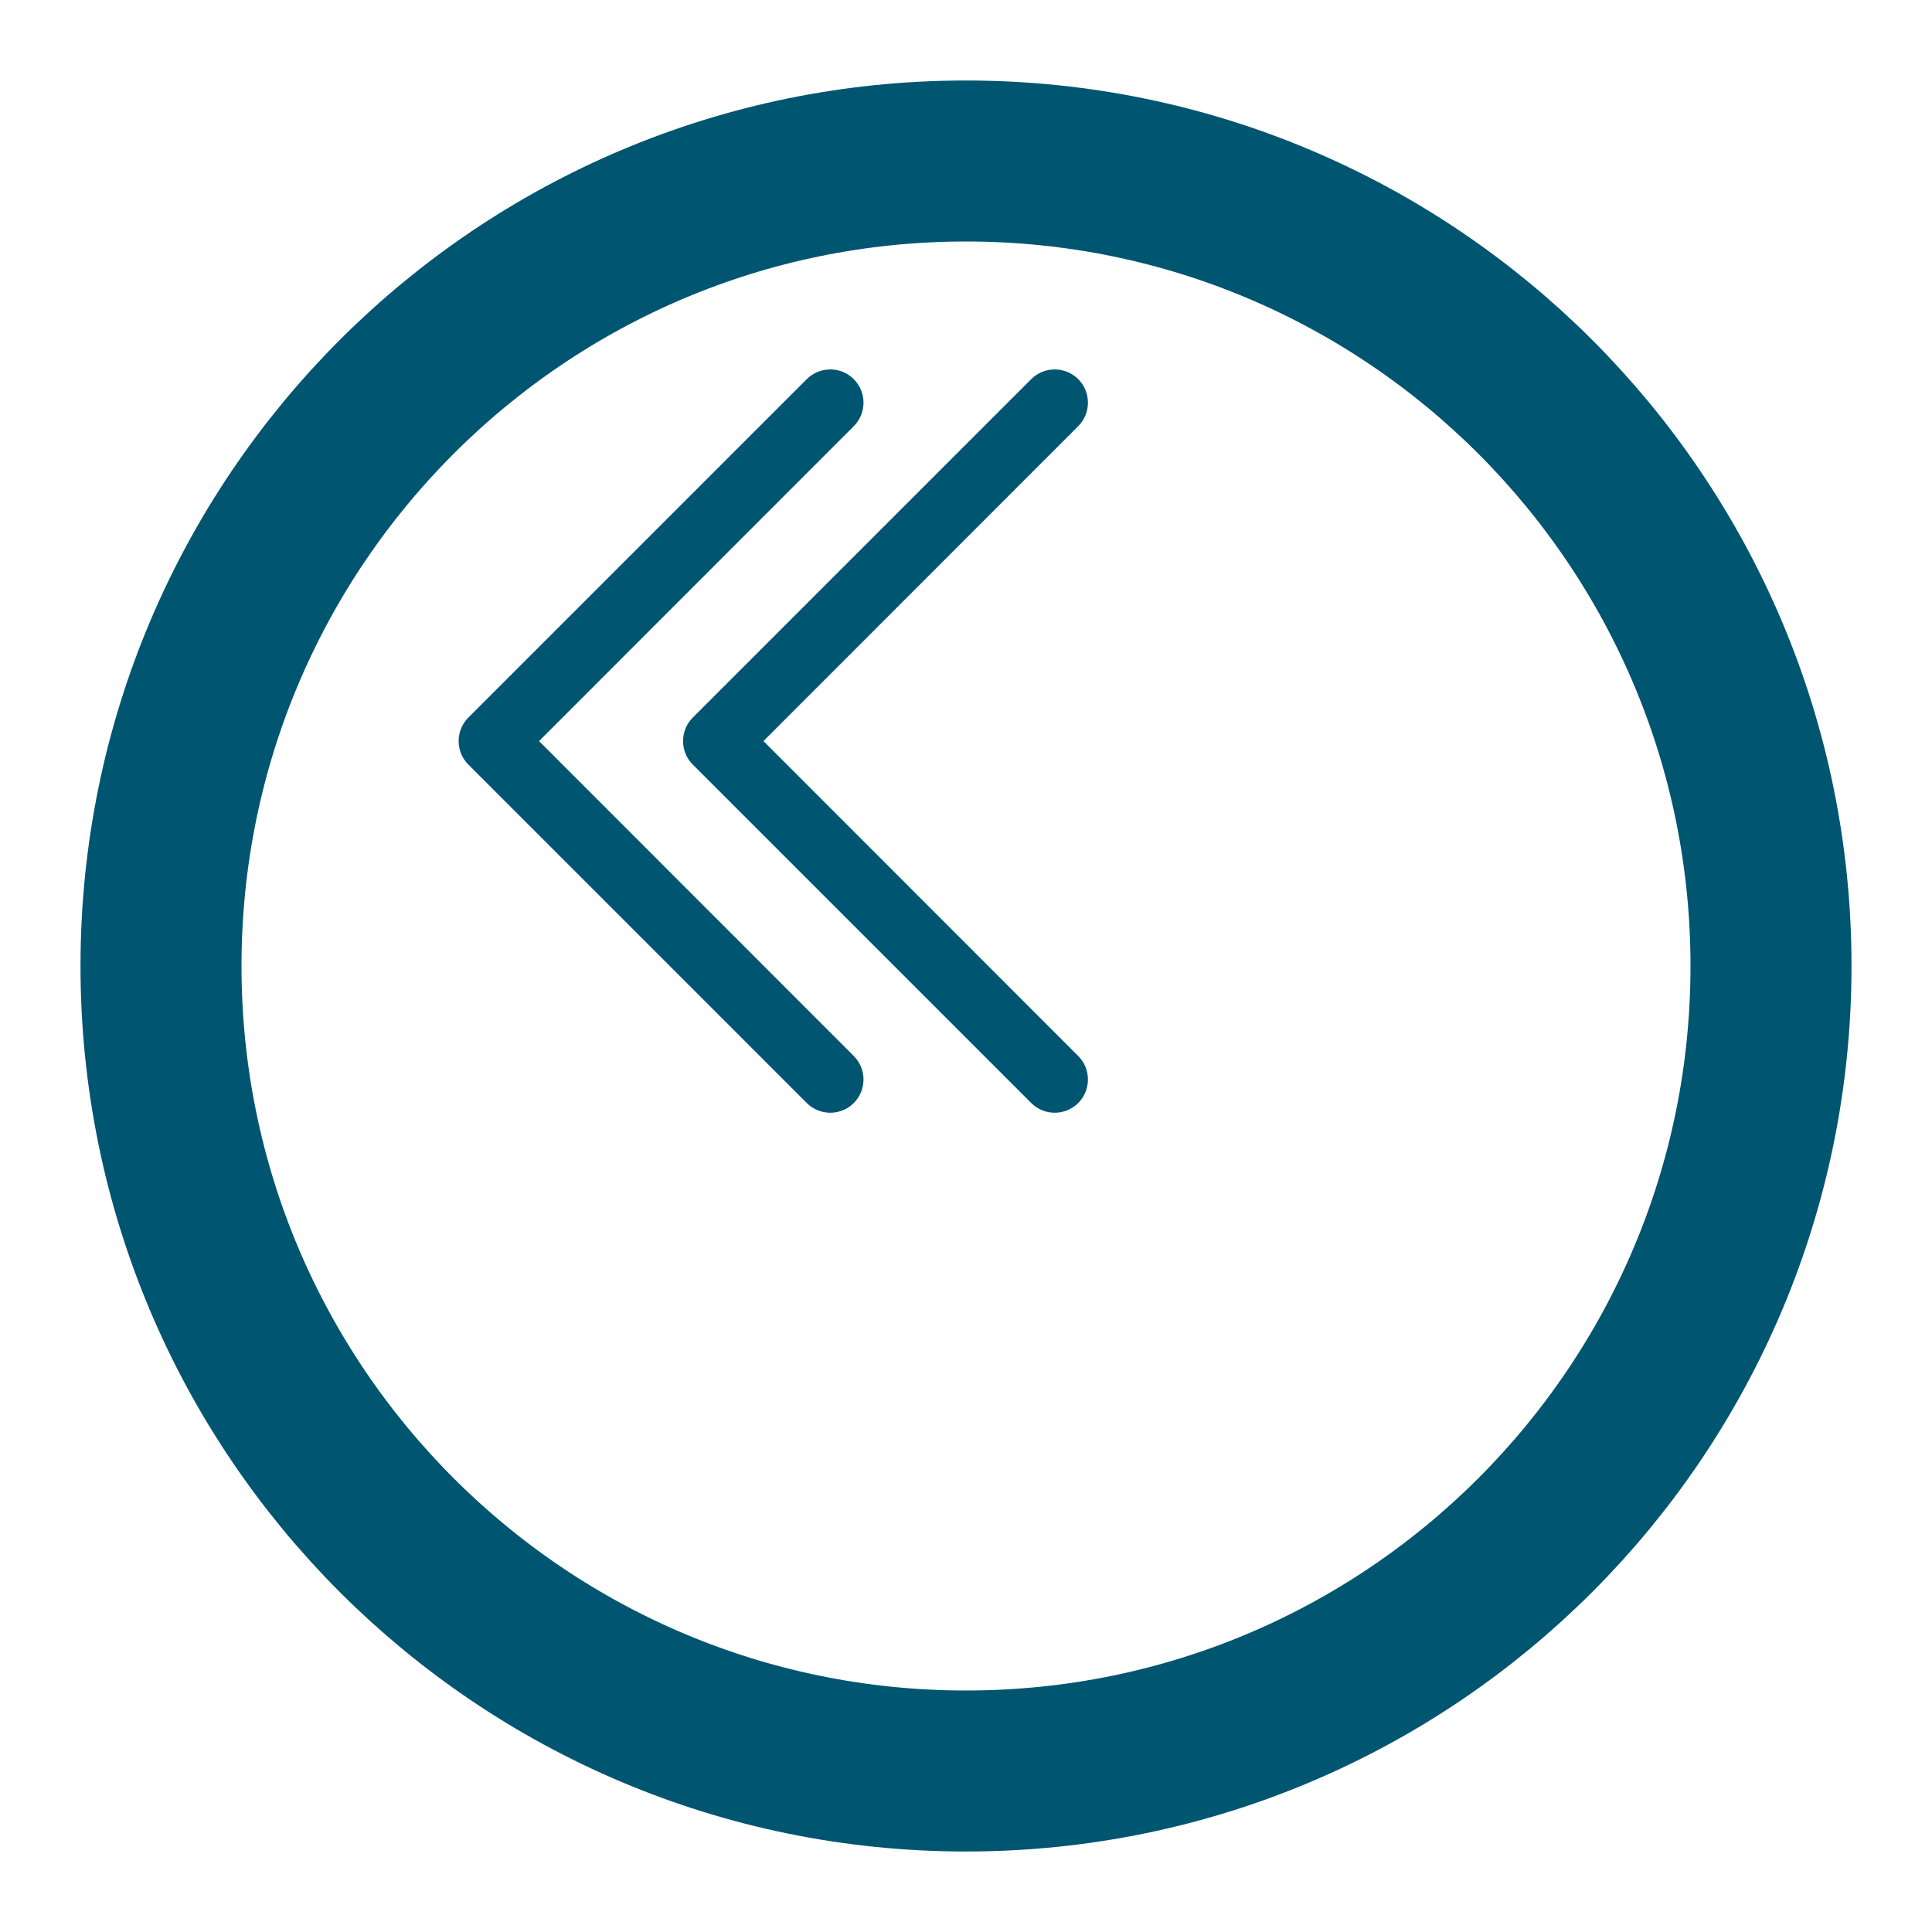
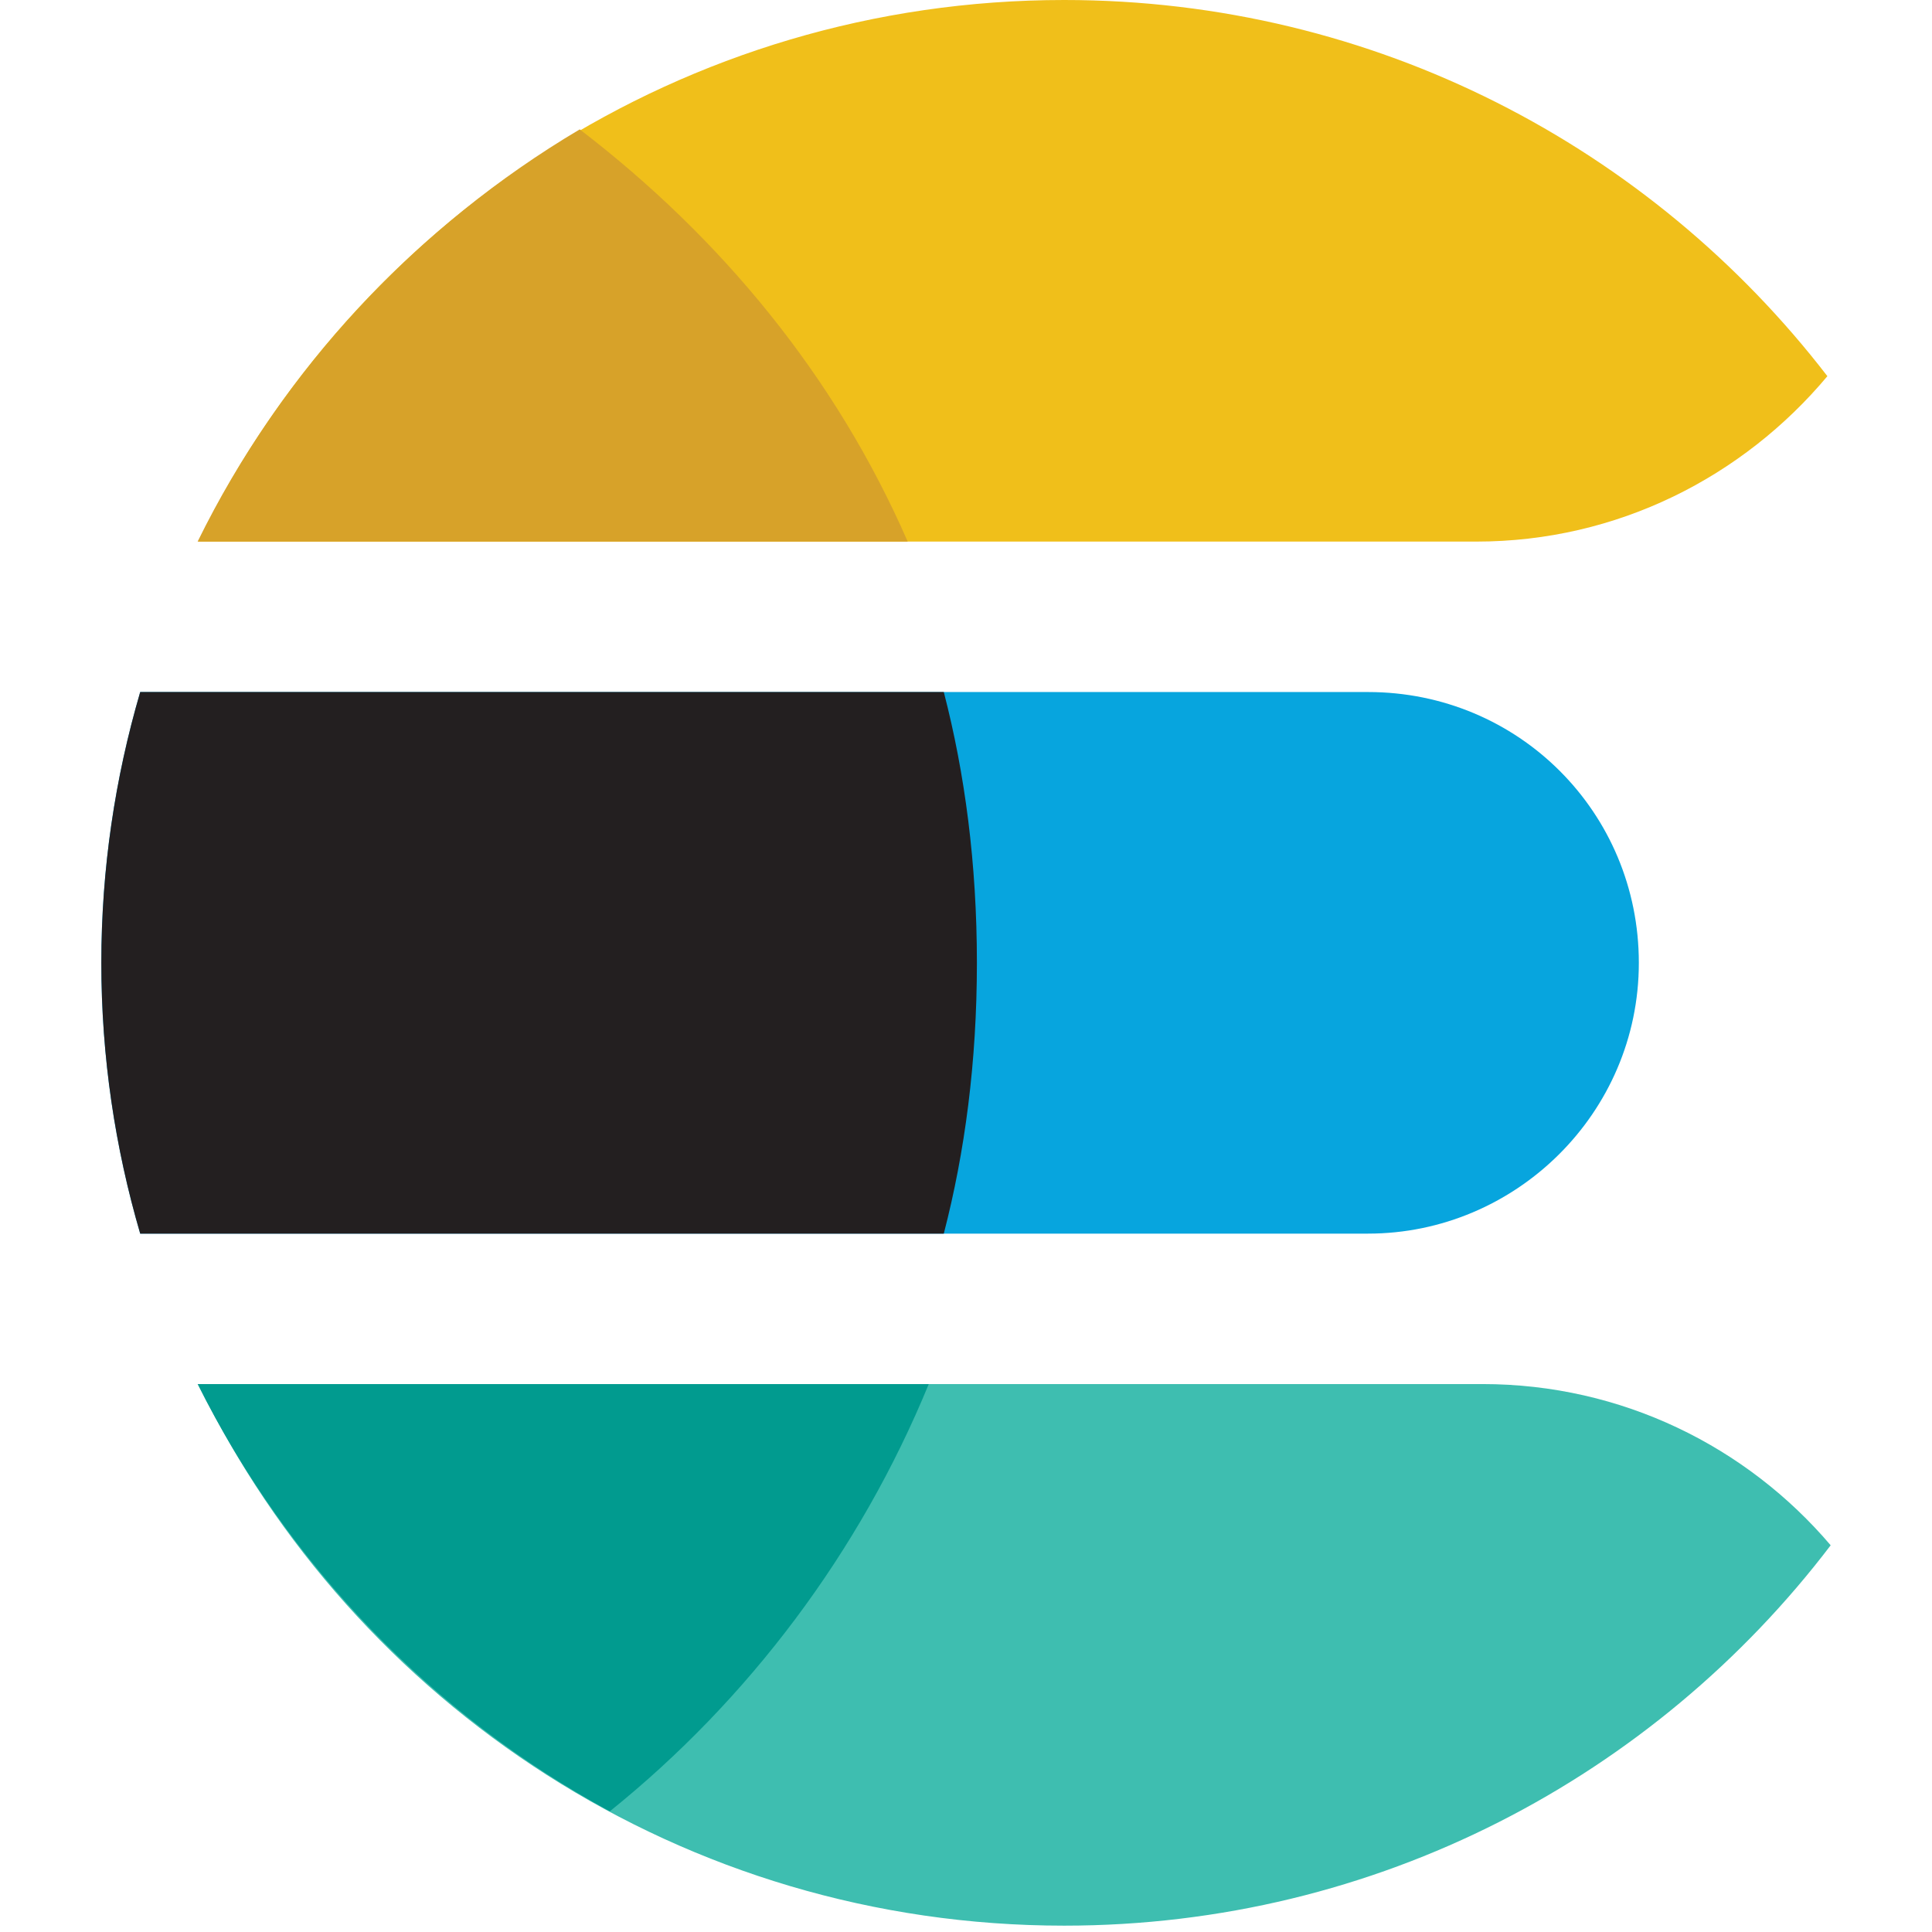
- <svg xmlns="http://www.w3.org/2000/svg" viewBox="0 0 24 24" fill="#005571">
-   <path d="M13.394 5.294c.161-.161.161-.423 0-.584s-.423-.161-.584 0L8.606 8.914c-.161.161-.161.423 0 .584l4.204 4.204c.161.161.423.161.584 0s.161-.423 0-.584L9.484 9.206l3.91-3.912zm-2.788 0c.161-.161.161-.423 0-.584s-.423-.161-.584 0L5.818 8.914c-.161.161-.161.423 0 .584l4.204 4.204c.161.161.423.161.584 0s.161-.423 0-.584L6.696 9.206l3.91-3.912z" />
-   <circle cx="12" cy="12" r="10" fill="none" stroke="#005571" stroke-width="2" />
+ <svg xmlns="http://www.w3.org/2000/svg" width="800px" height="800px" viewBox="-15 0 286 286" version="1.1" preserveAspectRatio="xMidYMid">
+   <g>
+     <path d="M14.344,80.173 L203.55,80.173 C224.401,80.173 243.02,70.612 255.513,55.686 C229.453,21.835 188.552,0 142.53,0 C86.178,0 37.476,32.711 14.344,80.173" fill="#F0BF1A">
+ 
+ </path>
+     <path d="M187.515,102.444 L5.755,102.444 C2.033,115.165 0,128.607 0,142.53 C0,156.454 2.033,169.897 5.755,182.617 L187.515,182.617 C209.34,182.617 227.602,164.801 227.602,142.53 C227.602,120.26 209.786,102.444 187.515,102.444" fill="#07A5DE">
+ 
+ </path>
+     <path d="M256,228.755 C243.586,214.164 225.117,204.887 204.441,204.887 L14.345,204.887 C37.477,252.35 86.179,285.06 142.53,285.06 C188.836,285.06 229.966,262.963 256,228.755" fill="#3EBEB0">
+ 
+ </path>
+     <path d="M5.755,102.444 C2.033,115.165 0.001,128.607 0.001,142.53 C0.001,156.454 2.033,169.897 5.755,182.617 L124.713,182.617 C127.832,170.591 129.613,157.229 129.613,142.53 C129.613,127.832 127.832,114.47 124.713,102.444 L5.755,102.444 Z" fill="#231F20">
+ 
+ </path>
+     <path d="M70.82,19.153 C46.767,33.406 26.724,54.785 14.253,80.174 L119.369,80.174 C108.679,55.676 91.754,35.188 70.82,19.153" fill="#D7A229">
+ 
+ </path>
+     <path d="M75.274,268.135 C95.762,251.655 112.242,229.83 122.487,204.887 L14.253,204.887 C27.615,231.612 48.995,253.882 75.274,268.135" fill="#019B8F">
+ 
+ </path>
+   </g>
</svg>
